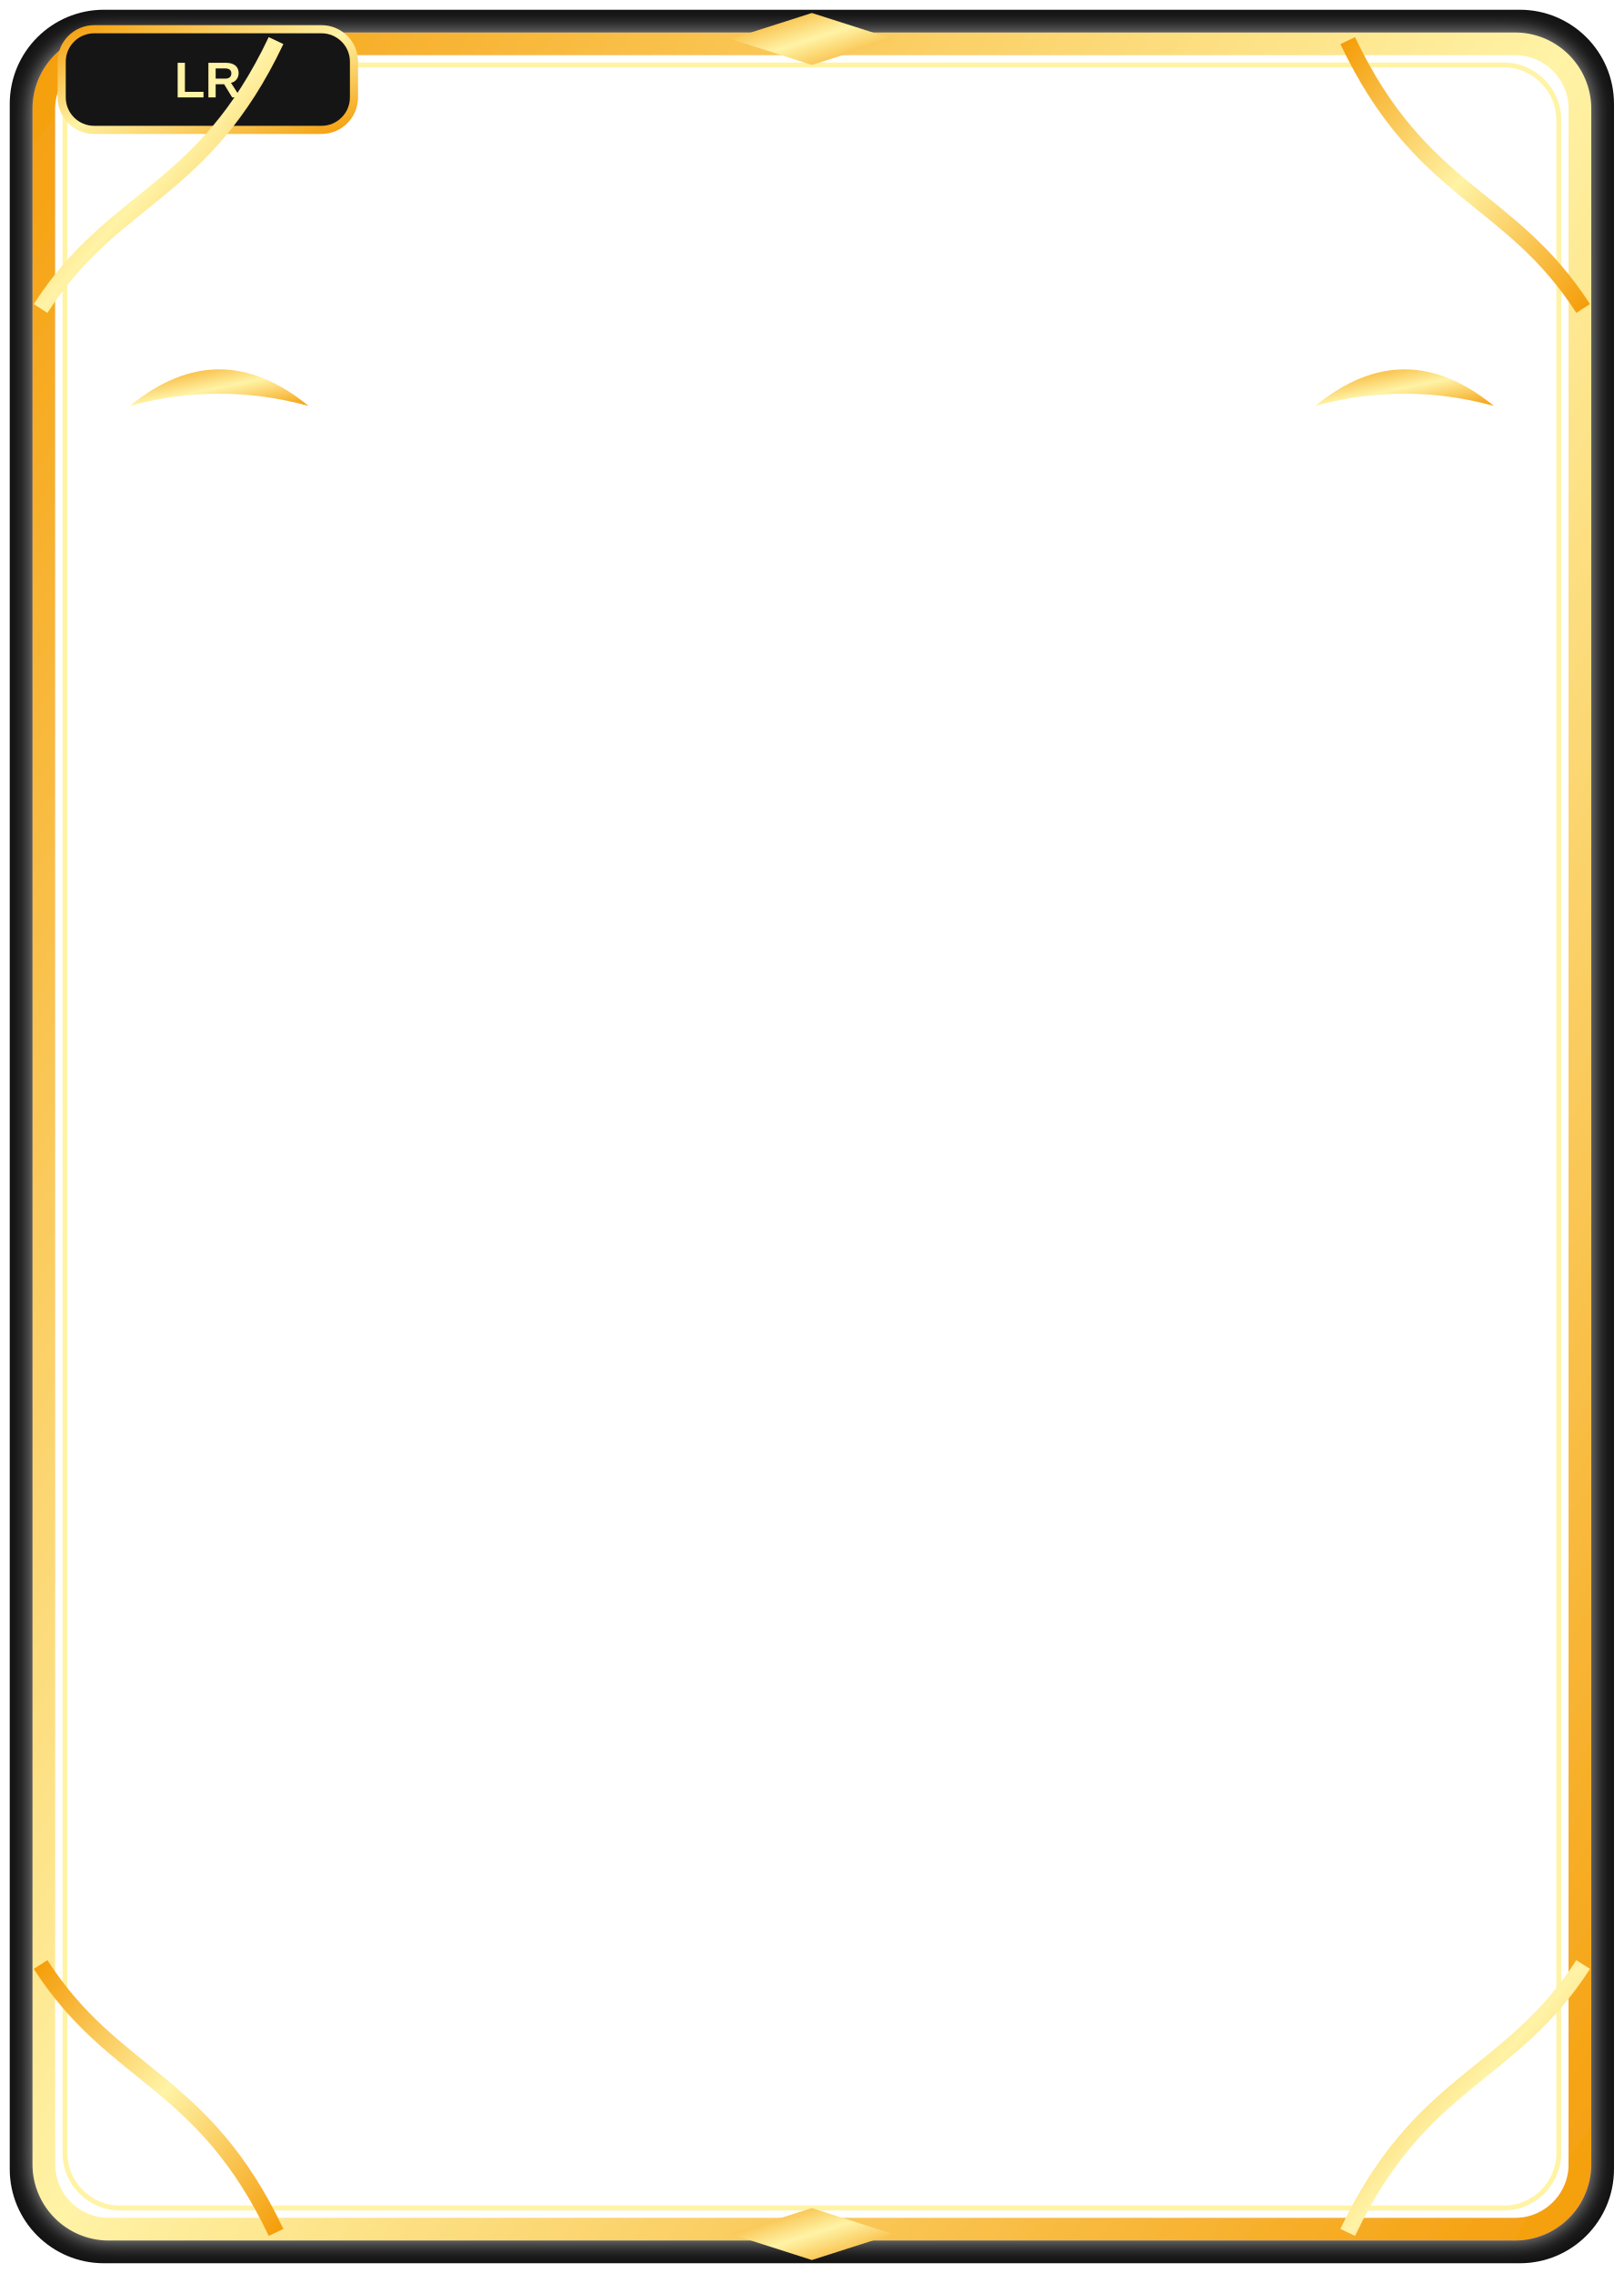
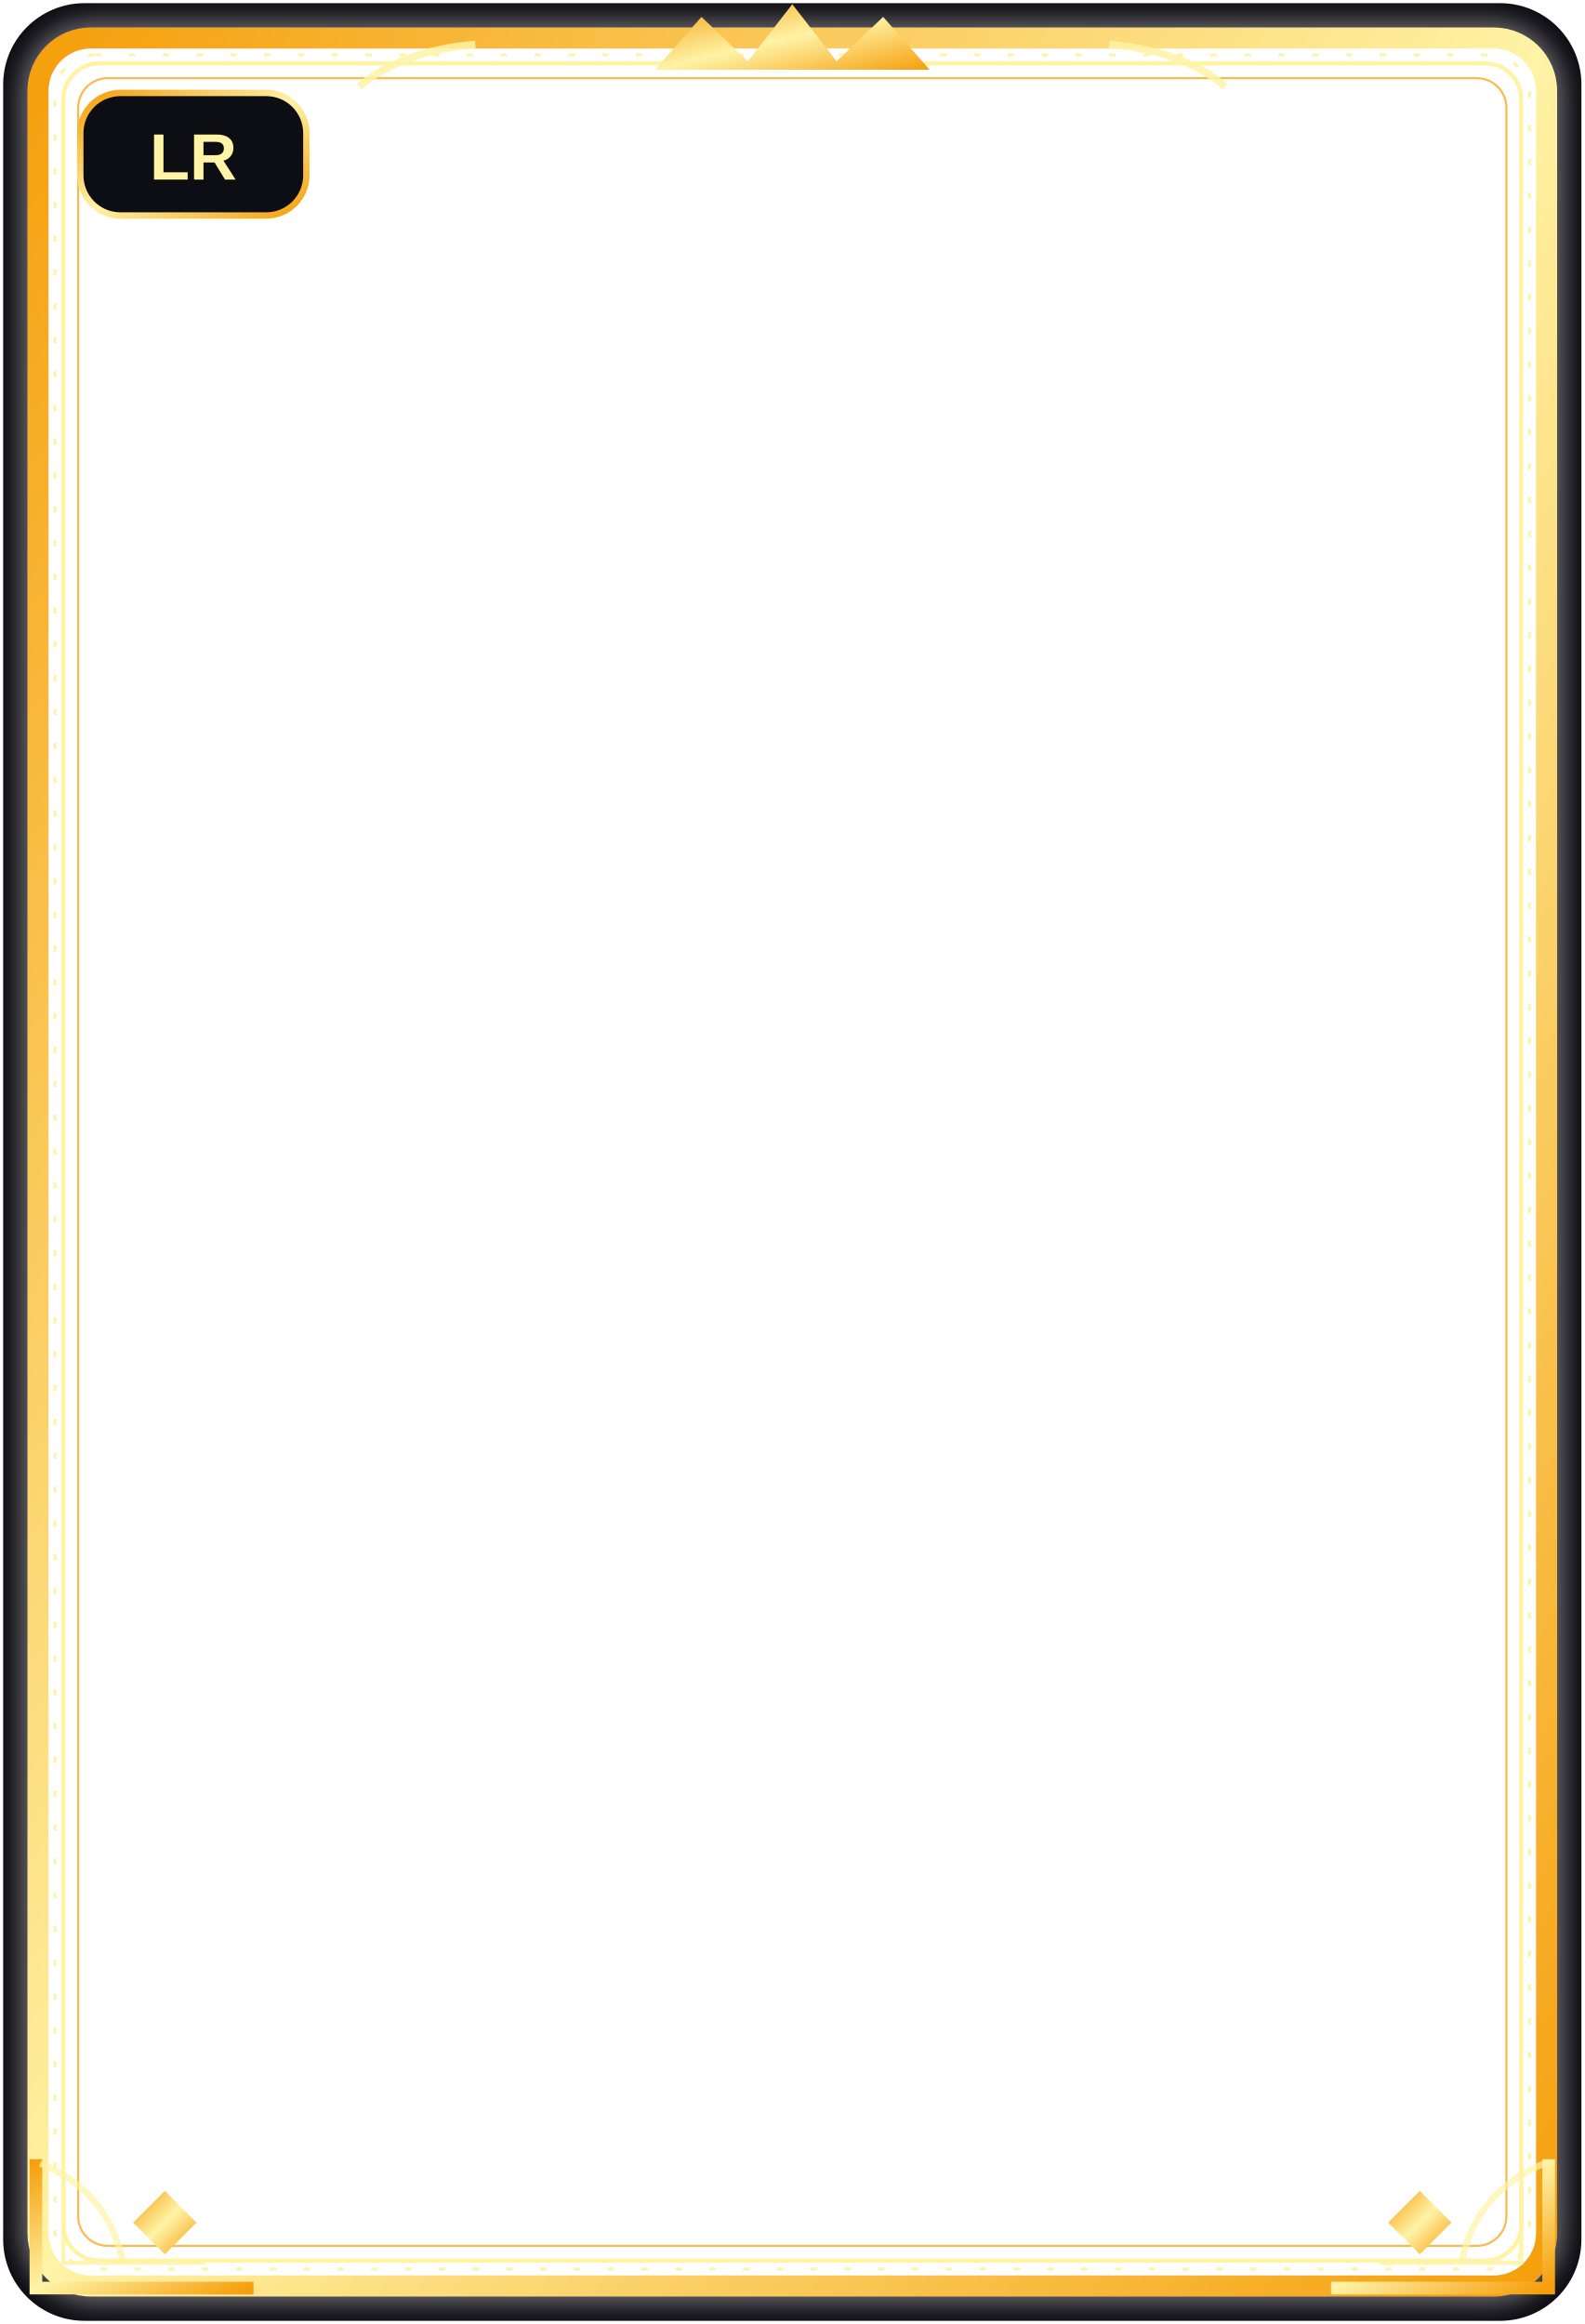
- <svg xmlns="http://www.w3.org/2000/svg" width="1000" height="1400" viewBox="0 0 1000 1400">
+ <svg xmlns="http://www.w3.org/2000/svg" width="1500" height="2200" viewBox="0 0 1500 2200">
  <defs>
    <linearGradient id="rarityStroke" x1="0" y1="0" x2="1" y2="1">
      <stop offset="0" stop-color="#f59e0b" />
      <stop offset=".5" stop-color="#fff3a6" />
      <stop offset="1" stop-color="#f59e0b" />
    </linearGradient>
    <filter id="glow" x="-20%" y="-20%" width="140%" height="140%">
-       <feGaussianBlur stdDeviation="7" result="b" />
-       <feFlood flood-color="#ffffff" flood-opacity=".65" />
+       <feGaussianBlur stdDeviation="15" result="b" />
+       <feFlood flood-color="#ffffff" flood-opacity=".7" />
      <feComposite in2="b" operator="in" />
      <feMerge>
        <feMergeNode />
        <feMergeNode in="SourceGraphic" />
      </feMerge>
    </filter>
  </defs>
-   <rect x="16" y="16" width="968" height="1368" rx="48" fill="none" stroke="#111" stroke-width="20" />
-   <rect x="27" y="27" width="946" height="1346" rx="40" fill="none" stroke="url(#rarityStroke)" stroke-width="14" filter="url(#glow)" />
-   <rect x="40" y="40" width="920" height="1320" rx="34" fill="none" stroke="#fff3a6" stroke-width="3" />
-   <g id="rarity-badge" transform="translate(38 18)">
-     <rect width="180" height="62" rx="20" fill="#151515" stroke="url(#rarityStroke)" stroke-width="5" />
-     <text x="90" y="42" text-anchor="middle" font-family="Arial, Helvetica, sans-serif" font-size="31" font-weight="900" fill="#fff3a6">LR</text>
+   <rect x="16" y="16" width="1468" height="2168" rx="64" fill="none" stroke="#08080e" stroke-width="26" />
+   <rect x="36" y="36" width="1428" height="2128" rx="50" fill="none" stroke="url(#rarityStroke)" stroke-width="20" filter="url(#glow)" />
+   <rect x="60" y="60" width="1380" height="2080" rx="34" fill="none" stroke="#fff3a6" stroke-width="4" />
+   <rect x="74" y="74" width="1352" height="2052" rx="28" fill="none" stroke="#f59e0b" stroke-width="2" stroke-opacity=".7" />
+   <rect x="52" y="52" width="1396" height="2096" rx="38" fill="none" stroke="#fff3a6" stroke-width="3" stroke-dasharray="6 26" stroke-opacity=".9" />
+   <path d="M470 42 L1030 42" stroke="url(#rarityStroke)" stroke-width="10" stroke-linecap="round" />
+   <path d="M620 66 L664 16 L708 58 L750 4 L792 58 L836 16 L880 66 Z" fill="url(#rarityStroke)" />
+   <path d="M450 42 q-70 6 -110 40" fill="none" stroke="#fff3a6" stroke-width="7" stroke-opacity=".85" />
+   <path d="M1050 42 q70 6 110 40" fill="none" stroke="#fff3a6" stroke-width="7" stroke-opacity=".85" />
+   <path d="M34 2044 L34 2166 L240 2166" fill="none" stroke="url(#rarityStroke)" stroke-width="12" />
+   <path d="M1466 2044 L1466 2166 L1260 2166" fill="none" stroke="url(#rarityStroke)" stroke-width="12" />
+   <path d="M60 2066 L60 2142 L194 2142" fill="none" stroke="#fff3a6" stroke-width="4" stroke-opacity="0.85" />
+   <path d="M1440 2066 L1440 2142 L1306 2142" fill="none" stroke="#fff3a6" stroke-width="4" stroke-opacity="0.85" />
+   <path d="M126 2104 l30 -30 l30 30 l-30 30 Z" fill="url(#rarityStroke)" />
+   <path d="M1374 2104 l-30 -30 l-30 30 l30 30 Z" fill="url(#rarityStroke)" />
+   <path d="M38 2048 q64 26 78 92" fill="none" stroke="#fff3a6" stroke-width="6" stroke-opacity="0.7" />
+   <path d="M1462 2048 q-64 26 -78 92" fill="none" stroke="#fff3a6" stroke-width="6" stroke-opacity="0.7" />
+   <g id="rarity-badge" transform="translate(76 88)">
+     <rect width="214" height="116" rx="38" fill="#0d0d14" stroke="url(#rarityStroke)" stroke-width="6" />
+     <text x="107" y="82" text-anchor="middle" font-family="Arial, Helvetica, sans-serif" font-size="62" font-weight="900" fill="#fff3a6">LR</text>
  </g>
-   <path d="M25 190 C70 120 125 120 170 25" fill="none" stroke="url(#rarityStroke)" stroke-width="10" />
-   <path d="M975 190 C930 120 875 120 830 25" fill="none" stroke="url(#rarityStroke)" stroke-width="10" />
-   <path d="M25 1210 C70 1280 125 1280 170 1375" fill="none" stroke="url(#rarityStroke)" stroke-width="10" />
-   <path d="M975 1210 C930 1280 875 1280 830 1375" fill="none" stroke="url(#rarityStroke)" stroke-width="10" />
-   <path d="M450 24 L500 8 L550 24 L500 40 Z" fill="url(#rarityStroke)" />
-   <path d="M450 1376 L500 1360 L550 1376 L500 1392 Z" fill="url(#rarityStroke)" />
-   <path d="M80 250 Q135 205 190 250 Q135 235 80 250 Z" fill="url(#rarityStroke)" />
-   <path d="M920 250 Q865 205 810 250 Q865 235 920 250 Z" fill="url(#rarityStroke)" />
</svg>
